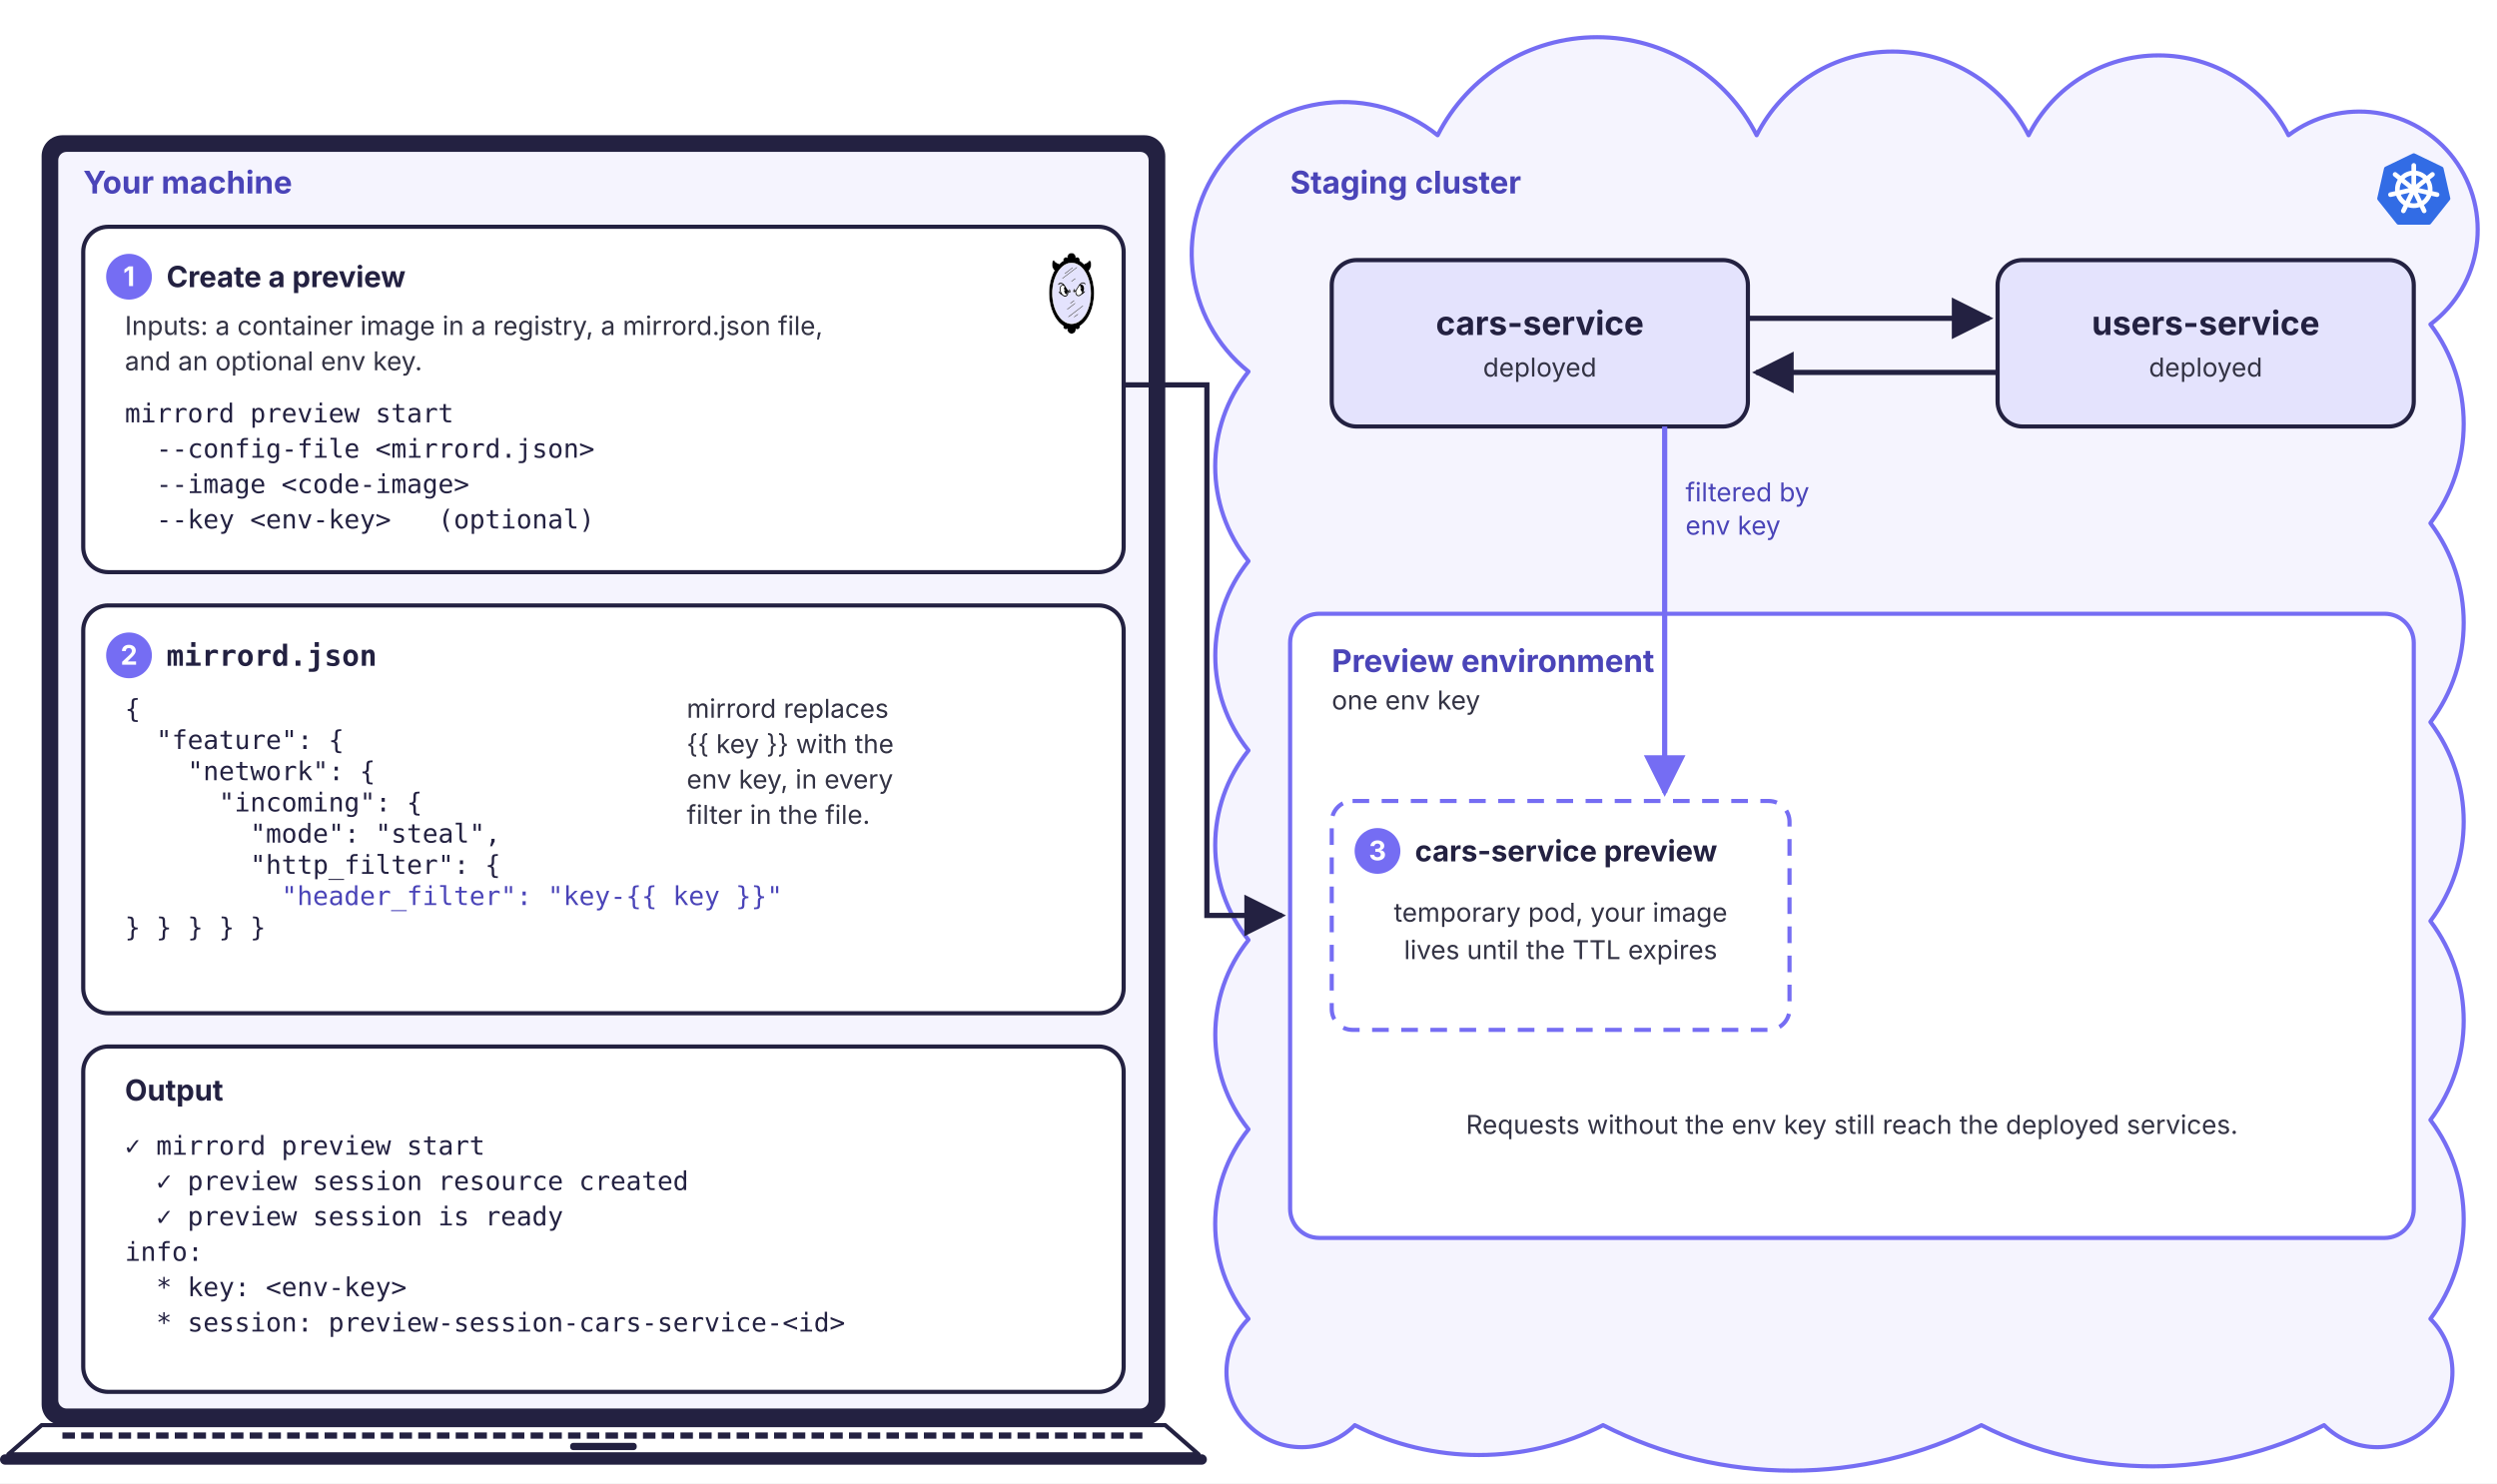
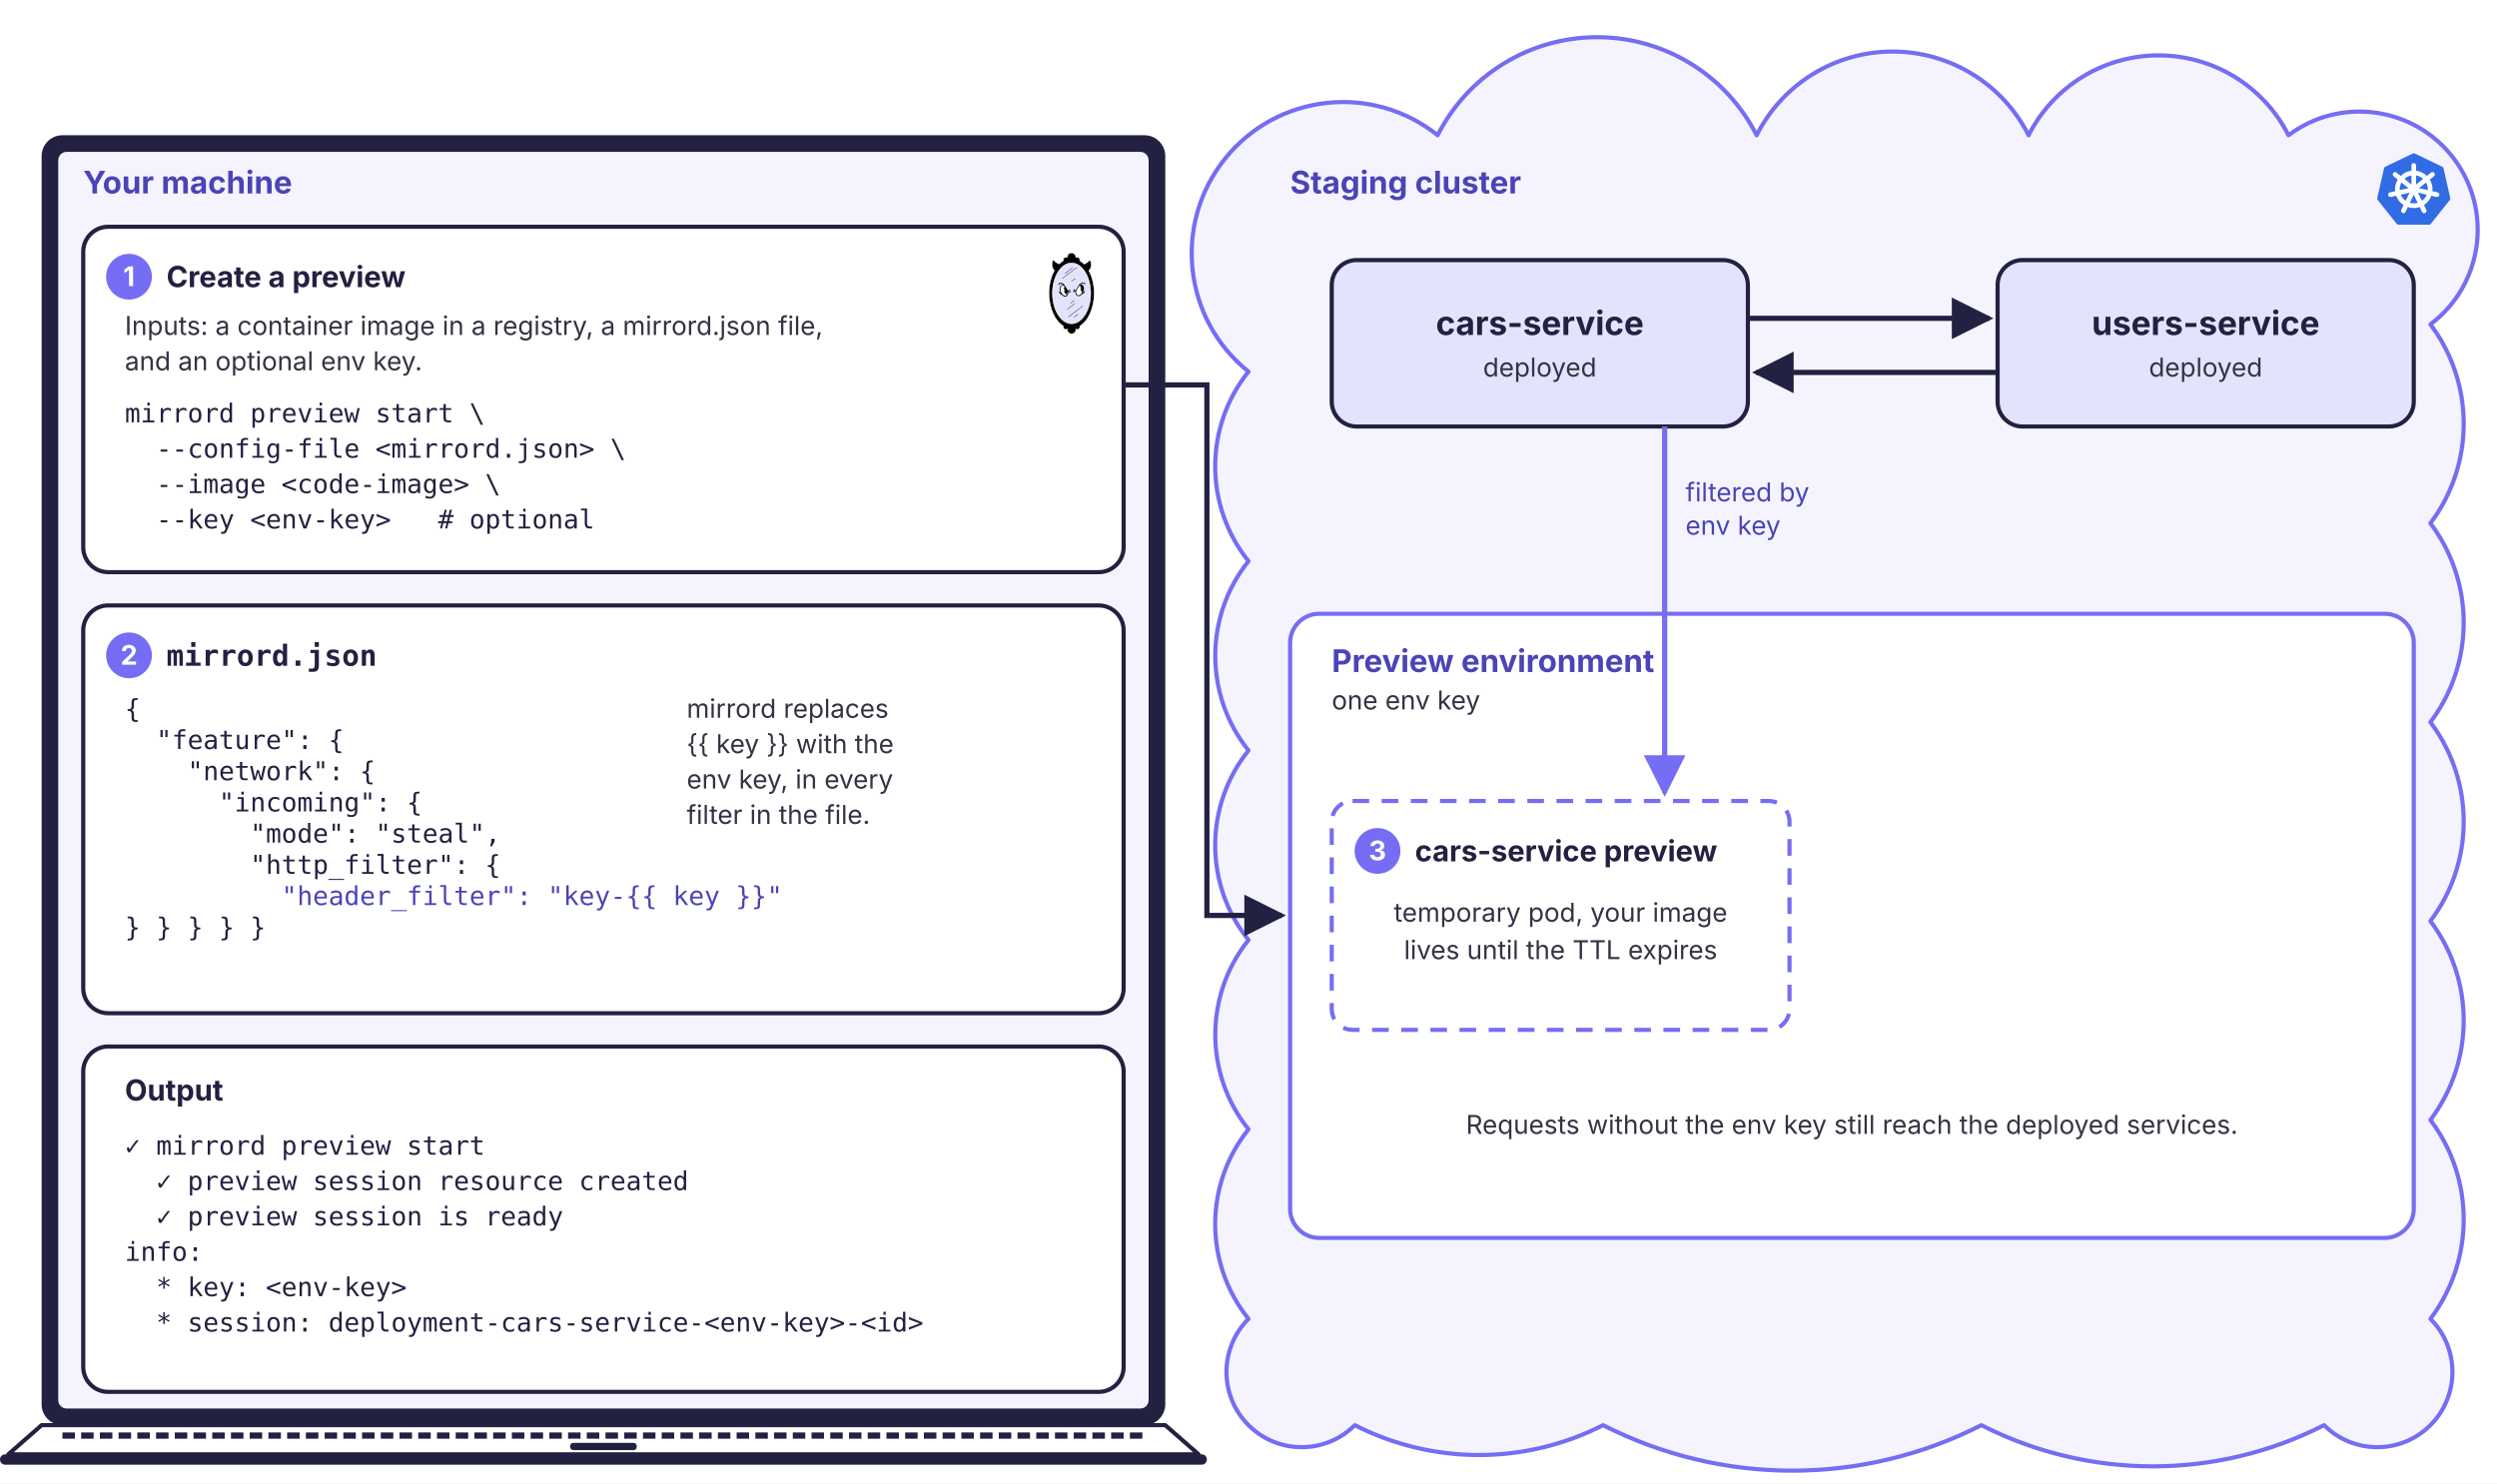
<svg xmlns="http://www.w3.org/2000/svg" viewBox="0 -45 1200 713" width="1200" height="713" font-family="Inter, Helvetica, Arial, sans-serif" role="img" aria-labelledby="t d">
  <defs>
    <marker id="arrow" viewBox="0 0 10 10" refX="9" refY="5" markerWidth="8" markerHeight="8" orient="auto-start-reverse">
      <path d="M0 0 L10 5 L0 10 z" fill="#232141" />
    </marker>
    <marker id="arrow-purple" viewBox="0 0 10 10" refX="9" refY="5" markerWidth="8" markerHeight="8" orient="auto-start-reverse">
      <path d="M0 0 L10 5 L0 10 z" fill="#756DF3" />
    </marker>
    <symbol id="k8s" viewBox="0 0 32 32">
      <polygon points="16.00,1.60 27.73,7.25 30.62,19.94 22.51,30.11 9.49,30.11 1.38,19.94 4.27,7.25" fill="#326CE5" stroke="#326CE5" stroke-width="2" stroke-linejoin="round" />
      <g fill="none" stroke="#ffffff" stroke-width="2" stroke-linecap="round">
        <circle cx="16" cy="16" r="7" />
        <line x1="16.00" y1="13.40" x2="16.00" y2="5.80" />
        <line x1="18.03" y1="14.38" x2="23.97" y2="9.64" />
        <line x1="18.53" y1="16.58" x2="25.94" y2="18.27" />
        <line x1="17.13" y1="18.34" x2="20.43" y2="25.19" />
        <line x1="14.87" y1="18.34" x2="11.57" y2="25.19" />
        <line x1="13.47" y1="16.58" x2="6.06" y2="18.27" />
        <line x1="13.97" y1="14.38" x2="8.03" y2="9.64" />
      </g>
      <circle cx="16" cy="16" r="2.4" fill="#ffffff" />
    </symbol>
    <symbol id="mirrord" viewBox="97 61 391 696">
      <path fill="#ffffff" d="M255.6,387c4.1,19.1-0.9,36.1-12,40.5c-8.2,3.2-17.8,0-26.5-8.2c-0.3-0.6-0.9-0.9-1.5-1.2c0,0,0,0-0.3-0.3 c-5.5-5.6-10.5-13.2-14-22c-4.7-11.5-6.1-23.2-4.4-33.5c1.8-9.4,6.1-16.1,12.8-18.8c5.5-2.3,12.5-1.5,19.3,2.6 c1.5,2.3,2.6,4.4,3.8,6.2c-4.1,2.6-6.4,10.3-6.4,20.3l3.2,1.8l11.1,6.5l-12.5,1.5h-0.9c0.3,1.2,0.3,2.3,0.6,3.5 c3.2,17.9,12,31.1,19,29.7c6.4-1.2,9.6-14.4,7.6-30.2C255.3,386.4,255.6,386.7,255.6,387z" />
      <path fill="#ffffff" d="M384,398.4c-3.2,6.8-7.3,12.3-12,17c0,0,0,0-0.3,0c-0.6,0.3-0.9,0.9-1.2,1.2c-8.7,7.9-18.4,11.5-26.5,8.2 c-11.1-4.7-16-21.4-12-40.5c1.5-1.8,3.2-3.8,4.7-5.6c5-6.5,9-13.2,12.8-20l1.2-2.1c1.2-1.8,2-3.8,3.2-5.6c1.2-2.1,2.6-4.4,4.4-7 c3.5-2.1,6.7-3.2,9.9-3.8c-2,4.7-2.3,10.3-2.3,15.3l3.2,1.8l11.1,6.5l-12.5,1.5h-0.9c0.3,1.2,0.3,2.3,0.6,3.8 C370.5,384.6,377.5,397,384,398.4z" />
      <path fill="#E4E3FD" d="M405,391.7c-1.5-1.2-3.8-0.9-5,0.6c-3.2,4.1-7,7.9-11.1,11.5c1.2-2.3,2.6-5,3.5-7.6 c5.3-12.6,6.7-25.8,4.7-37.3c-2.3-12-8.2-20.6-16.9-24.1c-4.1-1.8-8.8-2.1-13.7-1.2c4.4-4.4,10.2-8.5,17.5-10 c8.2-1.5,16.6,1.5,20.4,7.3c1.2,1.5,3.2,2.1,5,0.9c1.5-1.2,2-3.2,0.9-4.7c-5.5-8.2-16.6-12.3-27.4-10c-11.1,2.1-19.3,9.7-24.2,15.6 c-2,2.3-3.8,5-5.5,7.3c-2,2.9-3.5,5.6-5,8.2c-1.2,2.1-2.3,3.8-3.2,5.6l-1.2,2.1c-3.8,6.5-7.6,13.2-12.3,19.1 c-5.8,7.6-11.7,12.9-18.4,16.7c0.6-5,2-9.7,4.4-14.1c0.9-1.8,0.3-3.8-1.5-4.7c-1.7-0.9-3.8-0.3-4.7,1.5c-2.9,5.6-4.7,11.5-5.3,17.6 c0,0.9-0.3,3.5,1.5,5.6c1.2,1.2,2.3,1.8,4.1,1.8c1.5,0,2.9-0.3,4.4-1.5c2.6-1.5,5.3-3.2,7.9-5.3c-1.7,18.5,5,34.1,17.5,39.3 c2.9,1.2,5.8,1.8,8.8,1.8c8.5,0,17.5-4.4,25.4-12c11.4-6.2,21.6-14.4,29.5-24.7C406.7,395.2,406.4,392.8,405,391.7z M292.1,149.1 c90.1,0,163.6,116.6,163.6,259.6s-73.5,259.6-163.6,259.6c-90.4,0-163.6-116.6-163.6-259.6S201.9,149.1,292.1,149.1z M389.5,517.3 c0.9-0.6,0.9-1.8,0.3-2.3c-0.6-0.9-1.8-0.9-2.3-0.3l-122.5,93.7c-0.9,0.6-0.9,1.8-0.3,2.3c0.3,0.3,0.9,0.6,1.5,0.6 c0.3,0,0.9,0,1.2-0.3L389.5,517.3z M346.9,589c0.9-0.6,0.9-1.8,0.3-2.3c-0.6-0.9-1.8-0.9-2.3-0.3l-31.2,23.2 c-0.9,0.6-0.9,1.8-0.3,2.3c0.3,0.6,0.9,0.9,1.5,0.9c0.3,0,0.6-0.3,0.9-0.3L346.9,589z M338.2,189.1c0.9-0.6,0.9-1.8,0.3-2.3 c-0.6-0.9-1.8-0.9-2.3-0.3l-122.5,93.4c-0.9,0.6-0.9,1.8-0.3,2.3c0.3,0.3,0.9,0.6,1.5,0.6c0.3,0,0.9,0,0.9-0.3L338.2,189.1z M324.4,284.5c0.9-0.6,0.9-1.8,0.3-2.3c-0.6-0.9-1.7-0.9-2.3-0.3l-31.2,22.9c-0.9,0.6-0.9,1.8-0.3,2.3c0.3,0.6,0.9,0.6,1.5,0.6 c0.3,0,0.6,0,0.9-0.3L324.4,284.5z M322.7,495.9c0.9-0.6,0.9-1.8,0.3-2.3c-0.6-0.9-1.8-0.9-2.3-0.3l-66.2,50.8 c-0.9,0.6-0.9,1.8-0.3,2.3c0.3,0.3,0.9,0.6,1.5,0.6c0.3,0,0.6,0,0.9-0.3L322.7,495.9z M314.8,472.4c0.9-0.6,0.9-1.8,0.3-2.3 c-0.6-0.9-1.8-0.9-2.3-0.3L281.6,493c-0.9,0.6-0.9,1.8-0.3,2.3c0.3,0.6,0.9,0.9,1.5,0.9c0.3,0,0.9-0.3,0.9-0.3L314.8,472.4z M302.3,190.5c0.9-0.6,0.9-1.8,0.3-2.3c-0.6-0.9-1.7-0.9-2.3-0.3L234,239c-0.9,0.6-0.9,1.8-0.3,2.3c0.3,0.3,0.9,0.6,1.5,0.6 c0.3,0,0.9,0,1.2-0.3L302.3,190.5z M280.1,399.6c1.8-2.1,1.5-4.7,1.5-5.6c-0.6-6.2-2.3-12.3-5-17.9c-0.9-1.8-2.9-2.3-4.7-1.5 c-1.8,0.9-2.3,2.9-1.5,4.7c2.3,4.4,3.8,9.4,4.4,14.1c-6.4-3.8-12.5-9.4-18.4-16.7c-4.7-6.2-8.8-12.9-12.3-19.1l-1.5-2.3 c-1.2-1.8-2-3.8-3.2-5.6c-1.5-2.3-2.9-5.3-5-8.2c0,0,0,0,0-0.3c-1.5-2.3-3.5-5-5.5-7.3c-5-5.9-13.1-13.2-24.2-15.6 c-10.8-2.1-21.9,2.1-27.4,10c-1.2,1.5-0.6,3.8,0.9,4.7c1.5,1.2,3.8,0.6,4.7-0.9c4.1-5.9,12.5-8.8,20.4-7.3 c7.3,1.5,13.1,5.9,17.5,10c-4.7-0.9-9.3-0.3-13.7,1.2c-8.8,3.5-14.6,12-16.9,24.1c-2,11.5-0.3,24.7,4.7,37.3 c1.2,2.6,2.3,5.3,3.5,7.6c-4.1-3.5-7.9-7.3-11.1-11.5c-1.2-1.5-3.5-1.8-5-0.6c-1.5,1.2-1.8,3.5-0.6,5c8.2,10,18.4,18.5,29.5,24.7 c7.9,7.6,16.9,11.7,25.7,11.7c2.9,0,6.1-0.6,8.8-1.8c12.5-5.3,19-20.6,17.5-39.3c2.6,2.1,5,3.8,7.9,5.3c1.5,0.9,2.9,1.2,4.4,1.2 C277.8,401.4,279.2,400.8,280.1,399.6z" />
      <path d="M439.4,215.2c29.5,54,45.5,122.4,45.5,193.8c0,123.6-49,234.9-122.8,279.2c0.6,2.1,1.2,4.4,1.2,6.8 c0,12.3-10.2,22.6-22.5,22.6c-4.4,0-8.8-1.2-12.3-3.5c0.3,1.2,0.3,2.6,0.3,3.8c0,20.3-16.3,36.7-36.5,36.7s-36.5-16.4-36.5-36.7 c0-1.2,0-2.6,0.3-3.8c-3.5,2.3-7.9,3.5-12.3,3.5c-12.3,0-22.5-10-22.5-22.6c0-2.3,0.3-4.7,1.2-6.8C148.6,643.6,99.3,532.3,99.3,409 c0-71.9,16.3-140.9,46.4-195.3c-1.5-0.9-2.3-2.1-3.5-3.2c-9.9-11.2-15.5-26.4-16.9-42.6c-0.6-11.5,0.9-23.2,5-33.8 c0.6-1.8,2.6-6.8,7.6-7.3c5.3-0.6,8.5,3.8,11.4,7.9c1.2,1.5,2.3,2.9,2.9,3.8c5.5,5.3,12.5,9.7,21.6,13.8c4.4,2.1,9,3.8,13.4,5.3 c11.1-11.2,22.8-20.6,35-27.9c-0.6-2.3-1.2-4.4-1.2-6.8c0-12.3,10.2-22.6,22.5-22.6c4.4,0,8.8,1.2,12.3,3.5c0-1.2-0.3-2.6-0.3-3.8 c0-20.3,16.3-36.7,36.5-36.7c20.1,0,36.5,16.4,36.5,36.7c0,1.2,0,2.6-0.3,3.8c3.5-2.3,7.9-3.5,12.3-3.5c12.5,0,22.5,10.3,22.5,22.6 c0,2.3-0.3,4.7-1.2,6.8c12.5,7.6,24.8,17.3,36.2,29.1c4.7-1.5,9-3.2,13.7-5.3c9-4.1,16-8.5,21.6-13.8c0.9-0.9,2-2.3,2.9-3.8 c2.9-4.1,6.1-8.5,11.4-7.9c5,0.6,7,5.6,7.6,7.3c4.1,10.6,5.5,22.3,4.7,33.8c-1.2,15.9-7,31.4-16.9,42.6 C442.3,212.6,441.1,214,439.4,215.2z M455.7,409c0-143.3-73.5-259.6-163.6-259.6c-90.4,0-163.6,116.6-163.6,259.6 c0,143,73.5,259.6,163.6,259.6C382.5,668.6,455.7,552,455.7,409z" />
      <path fill="#ffffff" d="M292.4,756.6c-21.2,0-38.5-17.4-38.5-38.7c0-0.1,0-0.2,0-0.3c-3,1.3-6.5,2-10,2c-13.5,0-24.5-11-24.5-24.6 c0-2.2,0.2-4.2,0.7-5.9c-36.1-22.2-66.8-60.3-88.9-110.2C109,528.5,97.3,469.7,97.3,409c0-71.5,16.3-140.6,45.8-194.7 c-0.6-0.5-1.1-1-1.5-1.5c-0.3-0.3-0.5-0.6-0.8-0.8l-0.1-0.1c-9.7-10.9-15.9-26.4-17.4-43.7c-0.6-12.5,1.1-24.4,5.1-34.7 c0.8-2.3,3.2-7.9,9.2-8.6c6.5-0.7,10.4,4.7,13.2,8.7c1.1,1.4,2.2,2.8,2.9,3.7c5.3,5,11.9,9.2,20.9,13.3c3.5,1.7,7.6,3.3,12.1,4.8 c10.7-10.7,21.9-19.6,33.2-26.5c-0.5-1.9-0.9-3.7-0.9-5.8c0-13.3,11.2-24.6,24.5-24.6c3.5,0,6.9,0.7,10,2c0-0.1,0-0.2,0-0.3 c0-21.3,17.3-38.7,38.5-38.7c21.2,0,38.5,17.4,38.5,38.7c0,0.1,0,0.2,0,0.3c3-1.3,6.5-2,10-2c13.5,0,24.5,11,24.5,24.6 c0,2.2-0.2,4.2-0.7,5.9c12.2,7.6,23.8,16.9,34.3,27.6c3.7-1.2,7.6-2.7,12.3-4.8c9-4.1,15.7-8.4,21-13.4c0.7-0.7,1.8-2,2.6-3.4 l0.1-0.1c2.8-4,6.7-9.5,13.2-8.8c6,0.7,8.5,6.3,9.3,8.7c4,10.4,5.7,22.4,4.8,34.5c-1.2,16.6-7.5,32.4-17.2,43.5c-0.4,1-1.3,2-2.4,3 c29,53.9,44.9,122.4,44.9,193.3c0,60.9-11.7,119.7-33.9,170.2c-22,49.9-52.6,87.9-88.6,110c0.5,1.9,0.8,3.8,0.8,5.8 c0,13.3-11.2,24.6-24.5,24.6c-3.5,0-6.9-0.7-10-2c0,0.1,0,0.2,0,0.3C330.8,739.2,313.6,756.6,292.4,756.6z M259.4,709.5l-1.2,5 c-0.2,0.9-0.2,2.3-0.2,3.3c0,19.1,15.5,34.7,34.5,34.7s34.5-15.6,34.5-34.7c0-1.1,0-2.4-0.2-3.3l-1.2-5l4.3,2.9 c3.1,2.1,7,3.2,11.1,3.2c11.1,0,20.5-9.4,20.5-20.6c0-2.1-0.5-4.2-1.1-6.2l-0.4-1.5l1.3-0.8c72.9-43.8,121.8-155.3,121.8-277.5 c0-70.8-16.1-139.3-45.3-192.8l-0.9-1.6l1.5-1c1.6-1.1,2.3-2.2,2.4-2.5l0.1-0.4l0.3-0.3c9.3-10.4,15.2-25.5,16.4-41.4 c0.9-11.6-0.7-22.9-4.5-32.9c-0.6-1.7-2.3-5.6-6-6.1c-3.8-0.4-6.3,2.6-9.5,7c-0.9,1.5-2.1,3-3.2,4.1c-5.7,5.4-12.7,9.9-22.2,14.2 c-5.4,2.4-9.7,4-13.9,5.4l-1.2,0.4l-0.9-0.9c-10.9-11.3-23-21-35.8-28.8l-1.5-0.9l0.7-1.6c0.7-1.6,1-3.5,1-6 c0-11.4-9.2-20.6-20.5-20.6c-4.1,0-8.1,1.1-11.1,3.2l-4.3,2.9l1.2-5c0.2-0.9,0.2-2.3,0.2-3.3c0-19.1-15.5-34.7-34.5-34.7 c-19,0-34.5,15.6-34.5,34.7c0,0.5,0.1,1.1,0.1,1.7c0.1,0.7,0.2,1.4,0.2,2.1v3.8l-3.1-2.1c-3.1-2.1-7-3.2-11.1-3.2 c-11.1,0-20.5,9.4-20.5,20.6c0,1.9,0.4,3.6,0.9,5.6l0.5,2.1l-1.3,0.8c-11.8,7.1-23.5,16.4-34.6,27.6l-0.9,0.9l-1.2-0.4 c-5.1-1.7-9.7-3.5-13.6-5.4c-9.5-4.3-16.5-8.8-22.1-14.2l-0.2-0.2l-0.1-0.2c-0.5-0.8-1.7-2.2-2.8-3.6l-0.1-0.1 c-3.1-4.4-5.7-7.5-9.5-7.1c-3.7,0.4-5.4,4.3-5.9,6c-3.8,9.8-5.5,21.2-4.9,33c1.5,16.4,7.3,31.1,16.4,41.3c0.3,0.3,0.6,0.6,0.9,0.9 c0.7,0.8,1.4,1.5,2.2,2l1.6,1l-0.9,1.7c-29.7,53.8-46.1,122.8-46.1,194.3c0,121.9,49.2,233.4,122.4,277.5l1.5,0.9l-0.7,1.6 c-0.7,1.6-1,3.5-1,6c0,11.4,9.2,20.6,20.5,20.6c4.1,0,8.1-1.1,11.1-3.2L259.4,709.5z M292.1,670.6c-91.3,0-165.6-117.3-165.6-261.6 s74.3-261.6,165.6-261.6c91.3,0,165.6,117.3,165.6,261.6S383.4,670.6,292.1,670.6z M292.1,151.4c-89.1,0-161.6,115.5-161.6,257.6 c0,68.8,16.9,133.5,47.7,182.3c30.6,48.5,71,75.2,113.9,75.2c89.1,0,161.6-115.5,161.6-257.6C453.7,267,381.2,151.4,292.1,151.4z" />
      <path d="M344.9,586.3c0.9-0.6,1.7-0.3,2.3,0.3c0.6,0.9,0.3,1.8-0.3,2.3l-31.2,23.2c-0.3,0.3-0.6,0.3-0.9,0.3 c-0.6,0-1.2-0.3-1.5-0.9c-0.6-0.9-0.3-1.8,0.3-2.3L344.9,586.3z" />
      <path d="M372,415.5c4.4-4.4,8.5-10.3,12-17c-6.4-1.8-13.4-13.8-16.3-29.7c-0.3-1.2-0.6-2.3-0.6-3.8h0.9l12.5-1.5l-11.1-6.5 l-3.2-1.8c0-5,0.3-10.6,2.3-15.3c-3.2,0.6-6.7,1.8-9.9,3.8c-1.8,2.3-3.2,5-4.4,7c-1.2,2.1-2.3,3.8-3.2,5.6l-1.2,2.1 c-3.8,6.5-7.9,13.5-12.8,20c-1.5,2.1-3.2,3.8-4.7,5.6c-4.1,19.1,0.9,35.8,12,40.5c8.2,3.2,17.8-0.3,26.5-8.2 C370.8,416.3,371.4,415.8,372,415.5z M410.5,326.8c1.2,1.5,0.9,3.8-0.9,4.7c-1.5,1.2-3.8,0.9-5-0.9c-4.1-5.9-12.5-8.8-20.4-7.3 c-7.3,1.5-13.1,5.9-17.5,10c4.7-0.9,9.3-0.3,13.7,1.2c8.8,3.5,14.9,12,16.9,24.1c2,11.5,0.3,24.7-4.7,37.3 c-1.2,2.6-2.3,5.3-3.5,7.6c4.1-3.5,7.9-7.3,11.1-11.5c1.2-1.5,3.5-1.8,5-0.6c1.5,1.2,1.7,3.5,0.6,5c-8.2,10.3-18.4,18.5-29.5,24.7 c-7.9,7.6-16.9,12-25.4,12c-3.2,0-6.1-0.6-8.8-1.8c-12.5-5.3-19-20.6-17.5-39.3c-2.6,2.1-5.3,3.8-7.9,5.3c-1.5,0.9-3.2,1.5-4.4,1.5 c-1.5,0-2.9-0.6-4.1-1.8c-1.7-2.1-1.5-4.7-1.5-5.6c0.6-6.2,2.3-12,5.3-17.6c0.9-1.8,2.9-2.3,4.7-1.5c1.8,0.9,2.3,2.9,1.5,4.7 c-2.3,4.4-3.8,9.4-4.4,14.1c6.4-3.8,12.5-9.4,18.4-16.7c4.7-6.2,8.8-12.6,12.3-19.1l1.2-2.1c1.2-2.1,2.3-3.8,3.2-5.6 c1.5-2.3,2.9-5.3,5-8.2c1.8-2.3,3.5-5,5.5-7.3c5-5.9,13.4-13.2,24.2-15.6C393.9,314.5,405,318.6,410.5,326.8z" />
      <path d="M324.4,284.5l-31.5,23.2c-0.3,0.3-0.6,0.3-0.9,0.3c-0.6,0-1.2-0.3-1.5-0.6c-0.6-0.9-0.3-1.8,0.3-2.3l31.2-23.2 c0.9-0.6,1.7-0.3,2.3,0.3C325.6,282.7,325.3,283.9,324.4,284.5z" />
      <path d="M312.8,469.5c0.9-0.6,1.8-0.3,2.3,0.3c0.6,0.9,0.3,1.8-0.3,2.3l-31.2,23.2c-0.3,0.3-0.6,0.3-0.9,0.3 c-0.6,0-1.2-0.3-1.5-0.9c-0.6-0.9-0.3-1.8,0.3-2.3L312.8,469.5z" />
      <path d="M387.5,514.7c0.9-0.6,1.8-0.3,2.3,0.3c0.6,0.9,0.3,1.8-0.3,2.3L267,611c-0.3,0.3-0.6,0.3-1.2,0.3c-0.6,0-1.2-0.3-1.5-0.6 c-0.6-0.9-0.6-1.8,0.3-2.3L387.5,514.7z" />
      <path d="M320.7,493c0.9-0.6,1.8-0.3,2.3,0.3c0.6,0.9,0.6,1.8-0.3,2.3l-66.2,51.1c-0.3,0.3-0.6,0.3-0.9,0.3c-0.6,0-1.2-0.3-1.5-0.6 c-0.6-0.9-0.6-1.8,0.3-2.3L320.7,493z" />
      <path d="M300.2,187.9c0.9-0.6,1.7-0.3,2.3,0.3c0.6,0.9,0.6,1.8-0.3,2.3l-65.9,51.1c-0.3,0.3-0.6,0.3-1.2,0.3 c-0.6,0-0.9-0.3-1.5-0.6c-0.6-0.9-0.3-1.8,0.3-2.3L300.2,187.9z" />
      <path d="M213.6,279.8l122.5-93.7c0.6-0.6,1.8-0.3,2.3,0.3c0.6,0.9,0.3,1.8-0.3,2.3l-122.5,93.7c-0.3,0.3-0.6,0.3-0.9,0.3 c-0.6,0-1.2-0.3-1.5-0.6C212.7,281.6,212.7,280.4,213.6,279.8z" />
      <path d="M243.9,427.5c11.1-4.4,16-21.4,12-40.5c-0.3-0.3-0.6-0.6-0.9-0.9c2,15.9-1.2,29.1-7.6,30.2c-7.3,1.5-15.8-12-19-29.7 c-0.3-1.2-0.3-2.3-0.6-3.5h0.9l12.5-1.5l-11.1-6.5l-3.2-1.8c0-10,2.3-17.6,6.4-20.3c-1.2-2.1-2.3-4.1-3.8-6.2 c-7-4.1-13.7-5-19.3-2.6c-6.4,2.6-11.1,9.4-12.8,18.8c-1.8,10-0.3,22,4.4,33.5c3.5,8.8,8.5,16.4,14,22c0,0,0.3,0,0.3,0.3 c0.6,0.3,1.2,0.9,1.5,1.2C225.9,427.2,235.8,430.7,243.9,427.5z M204.9,319.1c11.1,2.1,19.3,9.7,24.2,15.6c2,2.3,3.8,5,5.5,7.3 c0,0,0,0,0,0.3c2,2.9,3.5,5.6,5,8.2c1.2,1.8,2,3.5,3.2,5.6l1.5,2.3c3.8,6.5,7.6,12.9,12.3,19.1c5.8,7.3,11.7,12.9,18.4,16.7 c-0.6-5-2-9.7-4.4-14.1c-0.9-1.8-0.3-3.8,1.5-4.7c1.8-0.9,3.8-0.3,4.7,1.5c2.9,5.6,4.7,11.5,5,17.9c0,0.9,0.3,3.5-1.5,5.6 c-1.2,1.2-2.6,1.8-4.1,1.8c-1.5,0-2.9-0.6-4.4-1.2c-2.6-1.5-5.3-3.2-7.9-5.3c1.7,18.5-5,34.1-17.5,39.3c-2.9,1.2-5.8,1.8-8.8,1.8 c-8.5,0-17.5-4.4-25.7-11.7c-11.4-6.2-21.6-14.7-29.5-24.7c-1.2-1.5-0.9-3.8,0.6-5c1.5-1.2,3.8-0.9,5,0.6c3.2,4.1,7,7.9,11.1,11.5 c-1.2-2.3-2.6-5-3.5-7.6c-5-12.6-6.7-25.8-4.7-37.3c2-12,8.2-20.6,16.9-24.1c4.1-1.8,8.8-2.1,13.7-1.2c-4.4-4.4-10.2-8.8-17.5-10 c-8.2-1.5-16.6,1.5-20.4,7.3c-1.2,1.5-3.2,2.1-4.7,0.9c-1.5-1.2-2-3.2-0.9-4.7C183,320.9,194.1,317.1,204.9,319.1z" />
    </symbol>
  </defs>
  <rect x="0" y="-45" width="1200" height="713" fill="#ffffff" />
  <rect x="20" y="20" width="540" height="620" rx="10" fill="#232141" />
  <rect x="28" y="28" width="524" height="604" rx="4" fill="#F5F4FE" />
  <path d="M20 640 H560 L576 654 H4 Z" fill="#ffffff" stroke="#232141" stroke-width="2" stroke-linejoin="round" />
  <line x1="30" y1="645" x2="550" y2="645" stroke="#232141" stroke-width="3" stroke-dasharray="6 3" />
  <rect x="274" y="648.5" width="32" height="3.5" rx="1.5" fill="#232141" />
  <rect x="0" y="654" width="580" height="5" rx="2.5" fill="#232141" />
  <text x="40" y="48" font-size="15" font-weight="700" fill="#4a44b8">Your machine</text>
  <rect x="40" y="64" width="500" height="166" rx="12" fill="#ffffff" stroke="#232141" stroke-width="2" />
  <use href="#mirrord" x="504" y="76" width="22" height="40" />
  <circle cx="62" cy="88" r="11" fill="#756DF3" />
  <text x="62" y="92.5" font-size="13" font-weight="700" fill="#ffffff" text-anchor="middle">1</text>
  <text x="80" y="93" font-size="14" font-weight="700" fill="#232141">Create a preview</text>
  <text x="60" y="116" font-size="12.5" fill="#333344" xml:space="preserve">Inputs: a container image in a registry, a mirrord.json file,</text>
  <text x="60" y="133" font-size="12.5" fill="#333344" xml:space="preserve">and an optional env key.</text>
-   <text x="60" y="158" font-size="12.5" font-family="Menlo, Consolas, monospace" fill="#232141" xml:space="preserve">mirrord preview start</text>
-   <text x="60" y="175" font-size="12.5" font-family="Menlo, Consolas, monospace" fill="#232141" xml:space="preserve">  --config-file &lt;mirrord.json&gt;</text>
-   <text x="60" y="192" font-size="12.5" font-family="Menlo, Consolas, monospace" fill="#232141" xml:space="preserve">  --image &lt;code-image&gt;</text>
-   <text x="60" y="209" font-size="12.5" font-family="Menlo, Consolas, monospace" fill="#232141" xml:space="preserve">  --key &lt;env-key&gt;   (optional)</text>
+   <text x="60" y="158" font-size="12.5" font-family="Menlo, Consolas, monospace" fill="#232141" xml:space="preserve">mirrord preview start \</text>
+   <text x="60" y="175" font-size="12.5" font-family="Menlo, Consolas, monospace" fill="#232141" xml:space="preserve">  --config-file &lt;mirrord.json&gt; \</text>
+   <text x="60" y="192" font-size="12.5" font-family="Menlo, Consolas, monospace" fill="#232141" xml:space="preserve">  --image &lt;code-image&gt; \</text>
+   <text x="60" y="209" font-size="12.5" font-family="Menlo, Consolas, monospace" fill="#232141" xml:space="preserve">  --key &lt;env-key&gt;   # optional</text>
  <rect x="40" y="246" width="500" height="196" rx="12" fill="#ffffff" stroke="#232141" stroke-width="2" />
  <circle cx="62" cy="270" r="11" fill="#756DF3" />
  <text x="62" y="274.5" font-size="13" font-weight="700" fill="#ffffff" text-anchor="middle">2</text>
  <text x="80" y="275" font-size="14" font-weight="700" fill="#232141" font-family="Menlo, Consolas, monospace">mirrord.json</text>
  <text x="60" y="300" font-size="12.5" font-family="Menlo, Consolas, monospace" fill="#232141" xml:space="preserve">{</text>
  <text x="60" y="315" font-size="12.5" font-family="Menlo, Consolas, monospace" fill="#232141" xml:space="preserve">  "feature": {</text>
  <text x="60" y="330" font-size="12.5" font-family="Menlo, Consolas, monospace" fill="#232141" xml:space="preserve">    "network": {</text>
  <text x="60" y="345" font-size="12.5" font-family="Menlo, Consolas, monospace" fill="#232141" xml:space="preserve">      "incoming": {</text>
  <text x="60" y="360" font-size="12.5" font-family="Menlo, Consolas, monospace" fill="#232141" xml:space="preserve">        "mode": "steal",</text>
  <text x="60" y="375" font-size="12.5" font-family="Menlo, Consolas, monospace" fill="#232141" xml:space="preserve">        "http_filter": {</text>
  <text x="60" y="390" font-size="12.5" font-family="Menlo, Consolas, monospace" fill="#4a44b8" xml:space="preserve">          "header_filter": "key-{{ key }}"</text>
  <text x="60" y="405" font-size="12.5" font-family="Menlo, Consolas, monospace" fill="#232141" xml:space="preserve">} } } } }</text>
  <text x="330" y="300" font-size="12.5" fill="#333344" xml:space="preserve">mirrord replaces</text>
  <text x="330" y="317" font-size="12.5" fill="#333344" xml:space="preserve">{{ key }} with the</text>
  <text x="330" y="334" font-size="12.5" fill="#333344" xml:space="preserve">env key, in every</text>
  <text x="330" y="351" font-size="12.5" fill="#333344" xml:space="preserve">filter in the file.</text>
  <rect x="40" y="458" width="500" height="166" rx="12" fill="#ffffff" stroke="#232141" stroke-width="2" />
  <text x="60" y="484" font-size="14" font-weight="700" fill="#232141">Output</text>
  <text x="60" y="510" font-size="12.5" font-family="Menlo, Consolas, monospace" fill="#232141" xml:space="preserve">✓ mirrord preview start</text>
  <text x="60" y="527" font-size="12.5" font-family="Menlo, Consolas, monospace" fill="#232141" xml:space="preserve">  ✓ preview session resource created</text>
  <text x="60" y="544" font-size="12.5" font-family="Menlo, Consolas, monospace" fill="#232141" xml:space="preserve">  ✓ preview session is ready</text>
  <text x="60" y="561" font-size="12.5" font-family="Menlo, Consolas, monospace" fill="#232141" xml:space="preserve">info:</text>
  <text x="60" y="578" font-size="12.5" font-family="Menlo, Consolas, monospace" fill="#232141" xml:space="preserve">  * key: &lt;env-key&gt;</text>
-   <text x="60" y="595" font-size="12.5" font-family="Menlo, Consolas, monospace" fill="#232141" xml:space="preserve">  * session: preview-session-cars-service-&lt;id&gt;</text>
+   <text x="60" y="595" font-size="12.5" font-family="Menlo, Consolas, monospace" fill="#232141" xml:space="preserve">  * session: deployment-cars-service-&lt;env-key&gt;-&lt;id&gt;</text>
  <path d="M600.0 588.9 A72.8 72.8 0 0 1 600.0 497.8 A72.8 72.8 0 0 1 600.0 406.8 A72.8 72.8 0 0 1 600.0 315.7 A72.8 72.8 0 0 1 600.0 224.7 A72.8 72.8 0 0 1 600.0 133.6 A72.7 72.7 0 0 1 690.9 20.0 A85.9 85.9 0 0 1 844.2 20.0 A73.2 73.2 0 0 1 974.9 20.0 A70.0 70.0 0 0 1 1099.8 20.0 A56.8 56.8 0 0 1 1168.0 110.9 A79.4 79.4 0 0 1 1168.0 206.5 A79.4 79.4 0 0 1 1168.0 302.1 A79.4 79.4 0 0 1 1168.0 397.7 A79.4 79.4 0 0 1 1168.0 493.3 A79.4 79.4 0 0 1 1168.0 588.9 A36.1 36.1 0 0 1 1116.9 640.0 A181.2 181.2 0 0 1 952.2 640.0 A199.9 199.9 0 0 1 770.4 640.0 A131.2 131.2 0 0 1 651.1 640.0 A36.1 36.1 0 0 1 600.0 588.9 Z" fill="#F5F4FE" stroke="#756DF3" stroke-width="2" stroke-linejoin="round" />
  <text x="620" y="48" font-size="15" font-weight="700" fill="#4a44b8">Staging cluster</text>
  <rect x="640" y="80" width="200" height="80" rx="12" fill="#E4E3FD" stroke="#232141" stroke-width="2" />
  <text x="740" y="116" font-size="16" font-weight="700" fill="#232141" text-anchor="middle">cars-service</text>
  <text x="740" y="136" font-size="12.5" fill="#333344" text-anchor="middle">deployed</text>
  <rect x="960" y="80" width="200" height="80" rx="12" fill="#E4E3FD" stroke="#232141" stroke-width="2" />
  <text x="1060" y="116" font-size="16" font-weight="700" fill="#232141" text-anchor="middle">users-service</text>
  <text x="1060" y="136" font-size="12.5" fill="#333344" text-anchor="middle">deployed</text>
  <line x1="840" y1="108" x2="956" y2="108" stroke="#232141" stroke-width="2.5" marker-end="url(#arrow)" />
  <line x1="960" y1="134" x2="844" y2="134" stroke="#232141" stroke-width="2.5" marker-end="url(#arrow)" />
  <rect x="620" y="250" width="540" height="300" rx="14" fill="#ffffff" stroke="#756DF3" stroke-width="2" />
  <text x="640" y="278" font-size="15" font-weight="700" fill="#4a44b8">Preview environment</text>
  <text x="640" y="296" font-size="12.5" fill="#333344">one env key</text>
  <line x1="800" y1="160" x2="800" y2="336" stroke="#756DF3" stroke-width="2.5" marker-end="url(#arrow-purple)" />
  <text x="810" y="196" font-size="12.5" fill="#4a44b8" text-anchor="start">filtered by</text>
  <text x="810" y="212" font-size="12.5" fill="#4a44b8" text-anchor="start">env key</text>
  <rect x="640" y="340" width="220" height="110" rx="10" fill="#ffffff" stroke="#756DF3" stroke-width="2" stroke-dasharray="8 6" />
  <circle cx="662" cy="364" r="11" fill="#756DF3" />
  <text x="662" y="368.5" font-size="13" font-weight="700" fill="#ffffff" text-anchor="middle">3</text>
  <text x="680" y="369" font-size="14" font-weight="700" fill="#232141">cars-service preview</text>
  <text x="750" y="398" font-size="12.5" fill="#333344" text-anchor="middle">temporary pod, your image</text>
  <text x="750" y="416" font-size="12.5" fill="#333344" text-anchor="middle">lives until the TTL expires</text>
  <text x="890" y="500" font-size="12.5" fill="#333344" text-anchor="middle">Requests without the env key still reach the deployed services.</text>
  <polyline points="540,140 580,140 580,395 616,395" fill="none" stroke="#232141" stroke-width="2.5" marker-end="url(#arrow)" />
  <use href="#k8s" x="1142" y="28" width="36" height="36" />
</svg>
